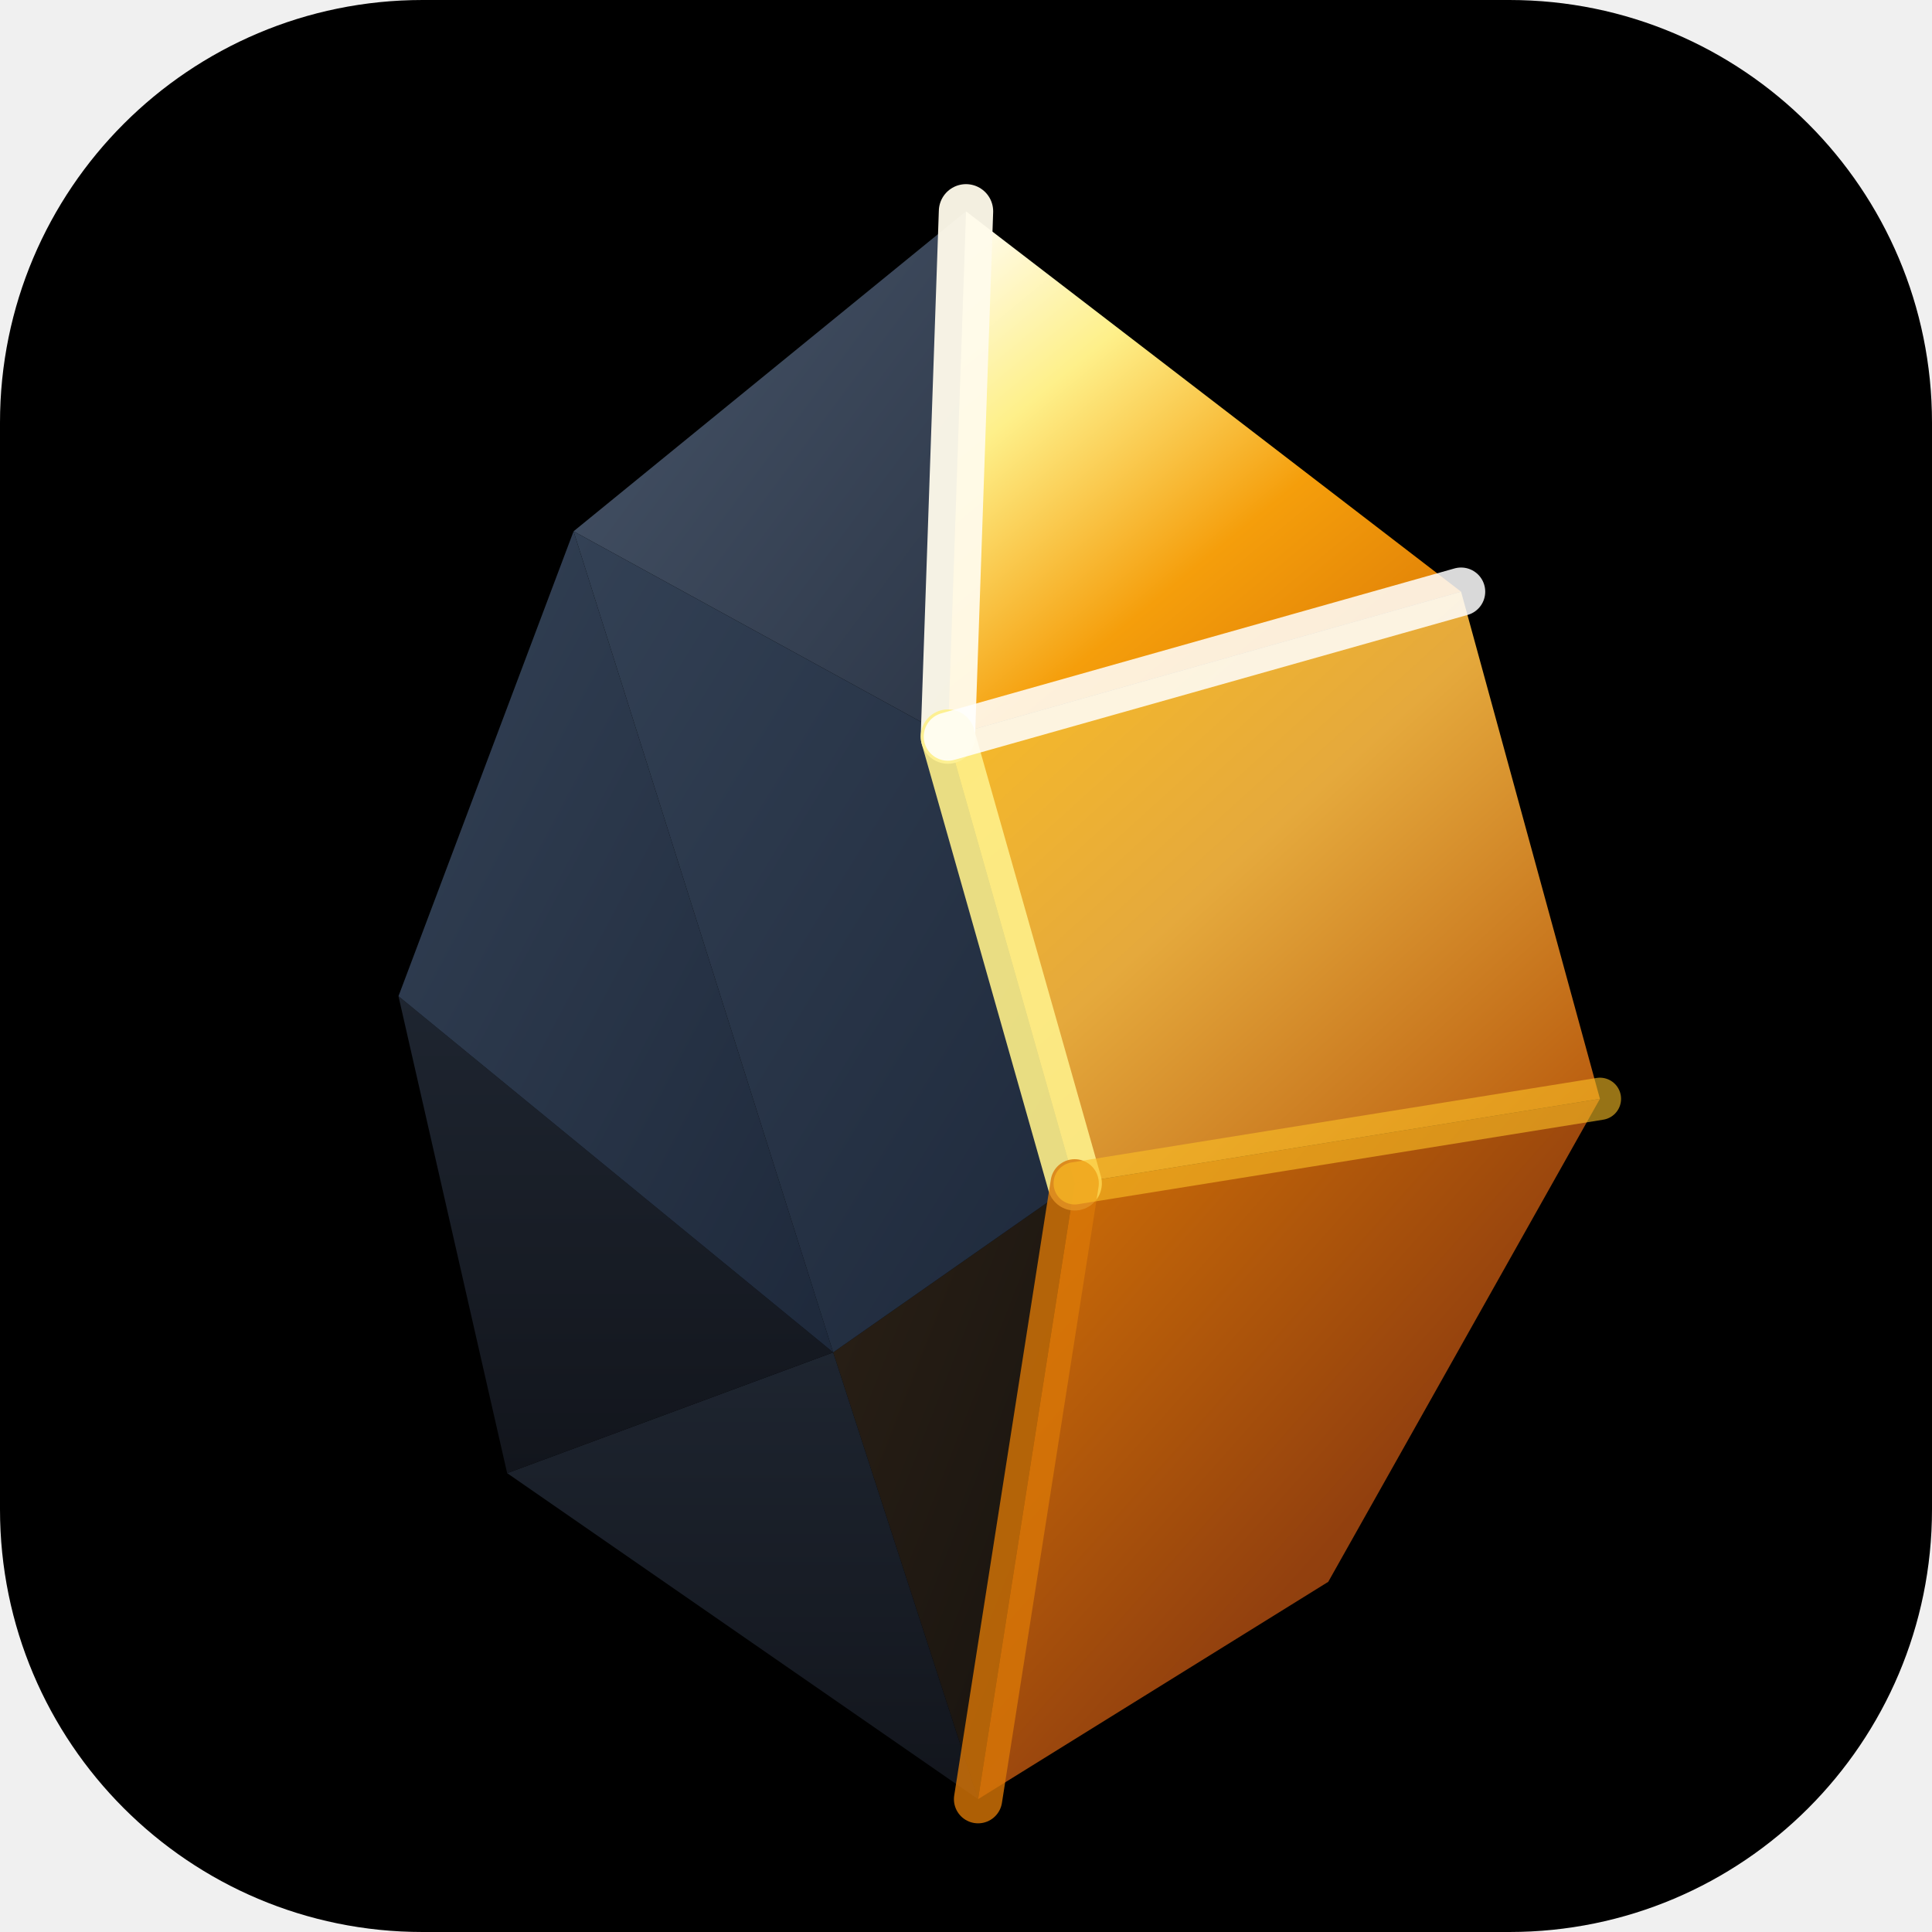
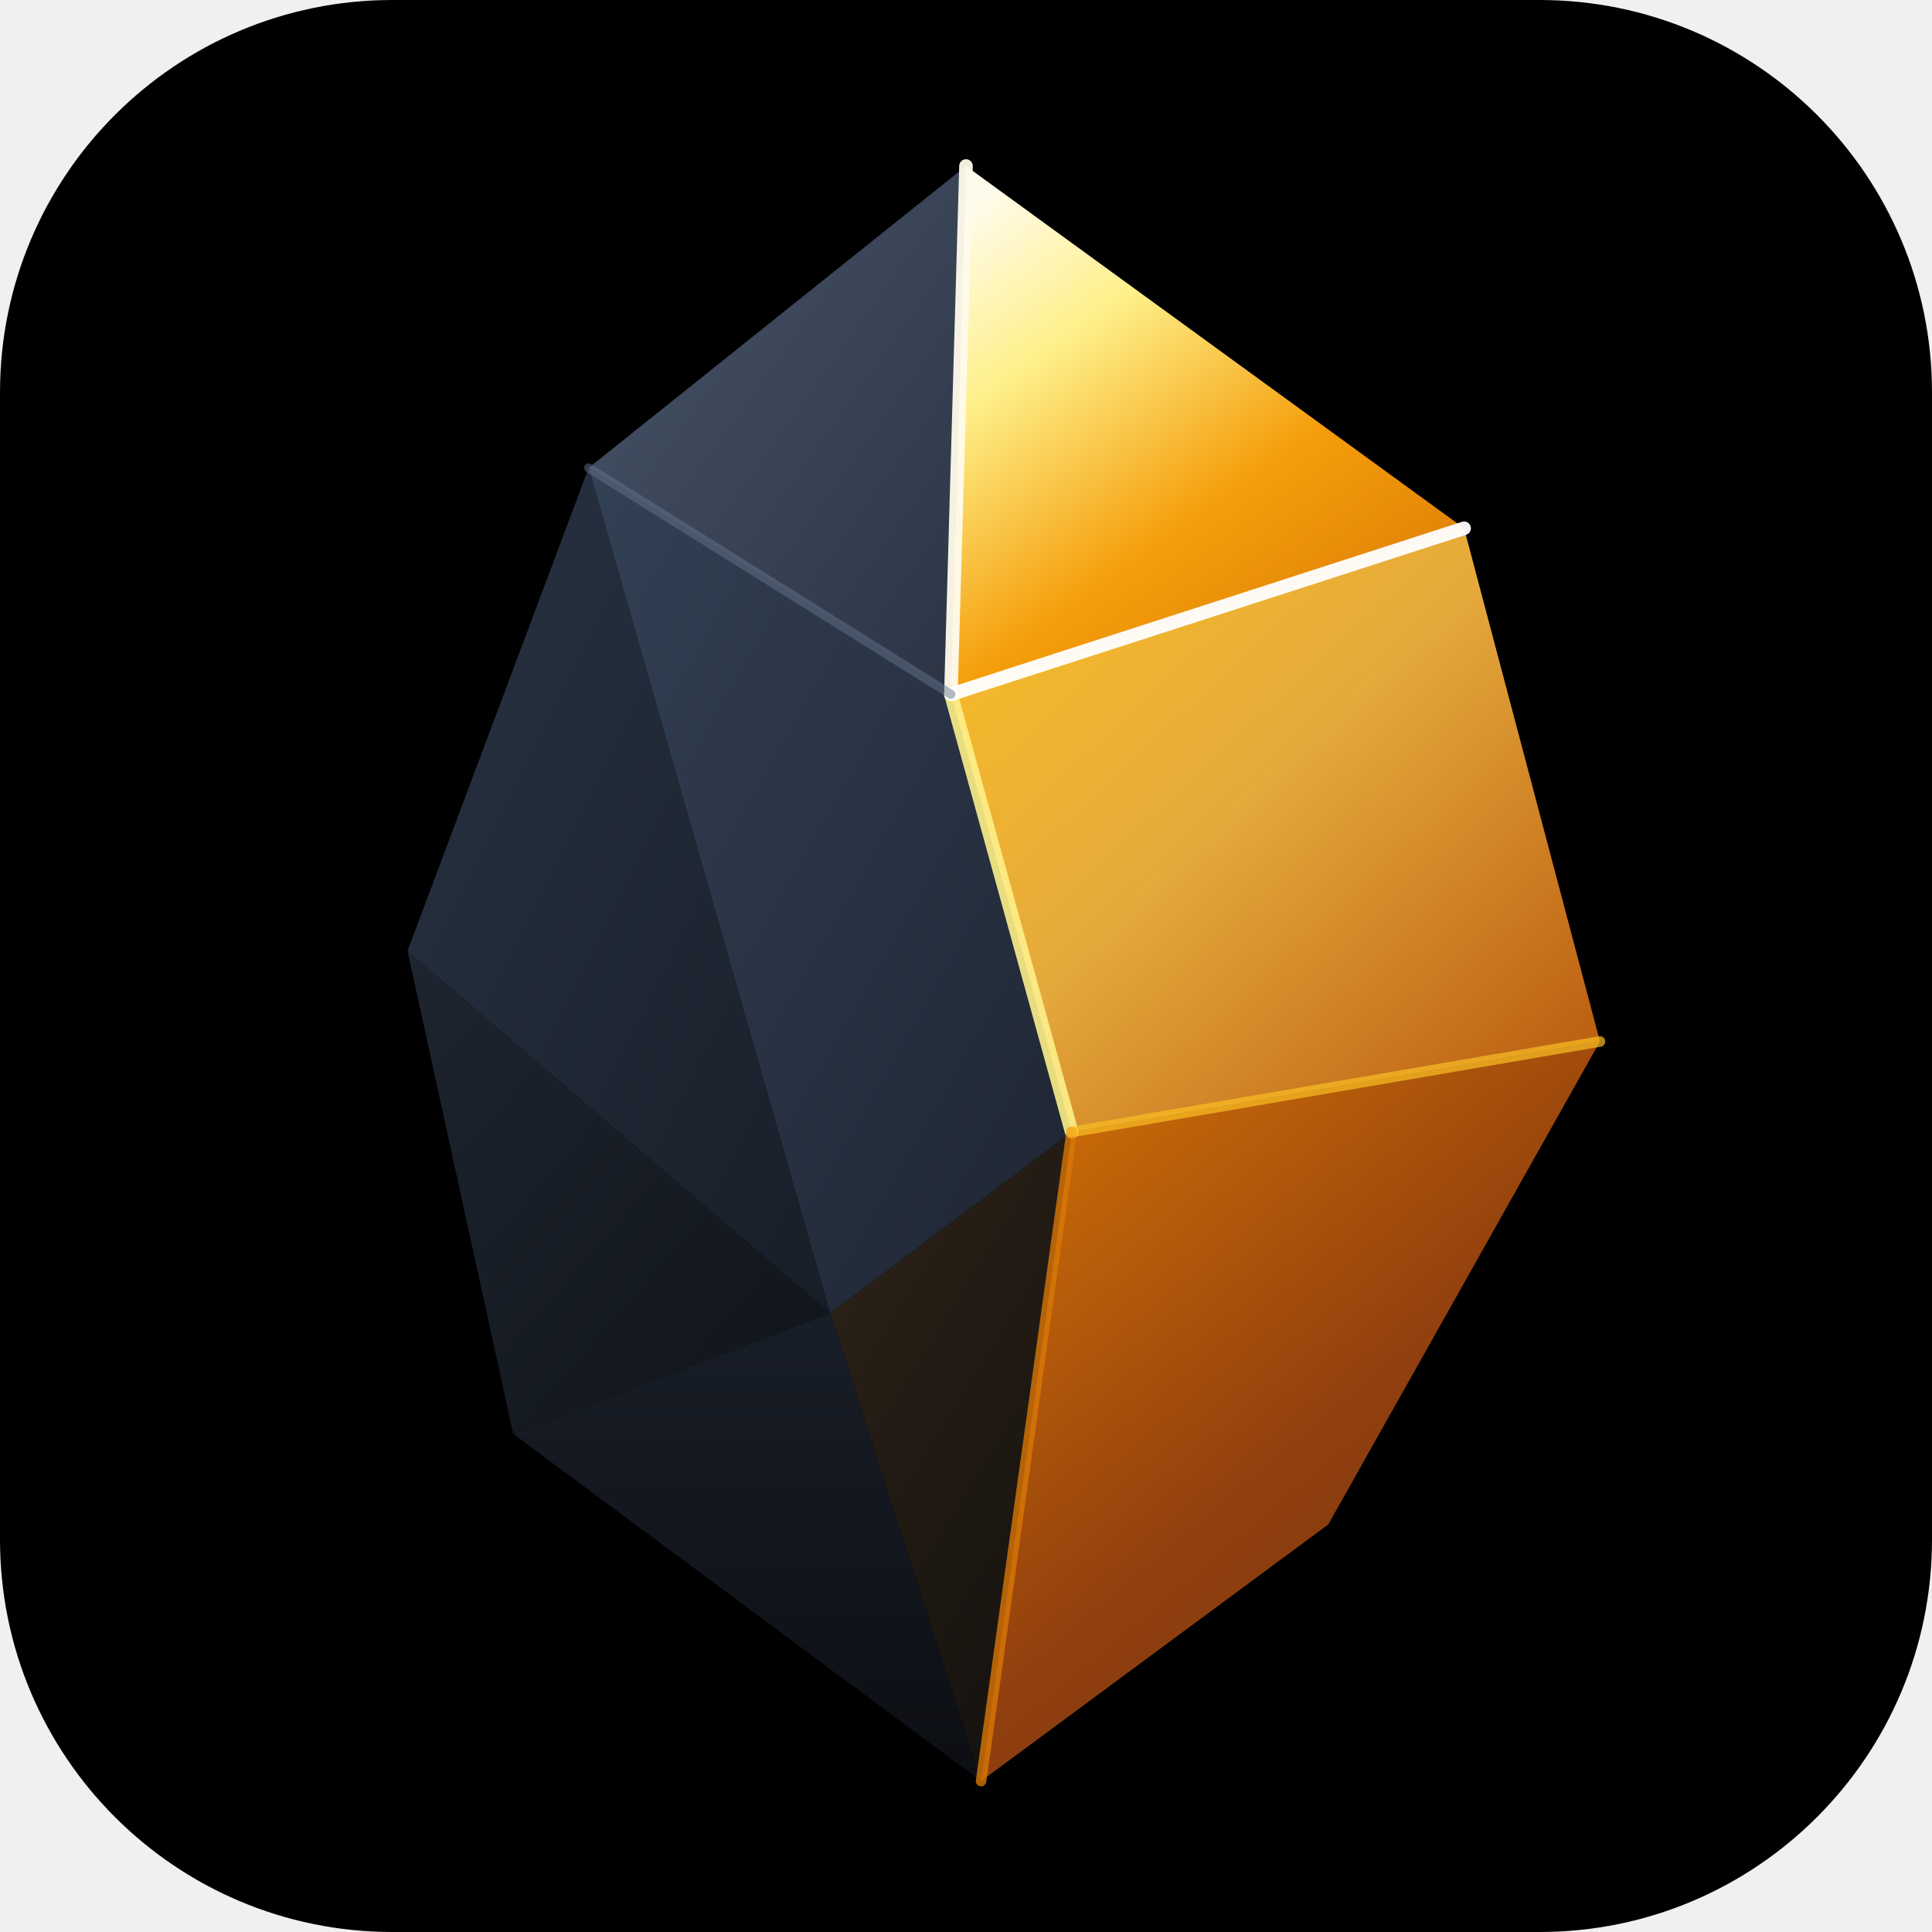
- <svg xmlns="http://www.w3.org/2000/svg" viewBox="0 0 32 32" width="32" height="32" fill="none">
+ <svg xmlns="http://www.w3.org/2000/svg" viewBox="0 0 256 256" width="256" height="256" fill="none">
  <defs>
-     <linearGradient id="fav-apex" x1="10%" y1="0%" x2="90%" y2="100%">
+     <linearGradient id="fav-apex" x1="15%" y1="0%" x2="85%" y2="100%">
      <stop offset="0%" stop-color="#fffbeb" />
      <stop offset="25%" stop-color="#fef08a" />
      <stop offset="60%" stop-color="#f59e0b" />
      <stop offset="100%" stop-color="#d97706" />
    </linearGradient>
-     <linearGradient id="fav-ochre" x1="0%" y1="0%" x2="100%" y2="100%">
+     <linearGradient id="fav-ochre-main" x1="0%" y1="0%" x2="100%" y2="100%">
      <stop offset="0%" stop-color="#fbbf24" />
      <stop offset="45%" stop-color="#e5a93c" />
      <stop offset="100%" stop-color="#b45309" />
    </linearGradient>
-     <linearGradient id="fav-dark-ochre" x1="0%" y1="0%" x2="100%" y2="100%">
+     <linearGradient id="fav-ochre-dark" x1="0%" y1="0%" x2="70%" y2="100%">
      <stop offset="0%" stop-color="#d97706" />
      <stop offset="60%" stop-color="#92400e" />
      <stop offset="100%" stop-color="#78350f" />
    </linearGradient>
-     <linearGradient id="fav-basalt-light" x1="0%" y1="0%" x2="100%" y2="100%">
+     <linearGradient id="fav-core" x1="20%" y1="0%" x2="80%" y2="100%">
+       <stop offset="0%" stop-color="#2c2217" />
+       <stop offset="100%" stop-color="#14110e" />
+     </linearGradient>
+     <linearGradient id="fav-top-left" x1="0%" y1="0%" x2="100%" y2="100%">
      <stop offset="0%" stop-color="#475569" />
-       <stop offset="100%" stop-color="#2d3748" />
+       <stop offset="100%" stop-color="#2c3444" />
    </linearGradient>
-     <linearGradient id="fav-basalt-mid" x1="0%" y1="0%" x2="100%" y2="100%">
+     <linearGradient id="fav-column" x1="0%" y1="0%" x2="100%" y2="100%">
      <stop offset="0%" stop-color="#334155" />
-       <stop offset="100%" stop-color="#1e293b" />
+       <stop offset="100%" stop-color="#1e2532" />
    </linearGradient>
-     <linearGradient id="fav-basalt-dark" x1="0%" y1="0%" x2="0%" y2="100%">
+     <linearGradient id="fav-mid-left" x1="0%" y1="0%" x2="100%" y2="100%">
+       <stop offset="0%" stop-color="#283344" />
+       <stop offset="100%" stop-color="#181e28" />
+     </linearGradient>
+     <linearGradient id="fav-flank" x1="0%" y1="0%" x2="100%" y2="100%">
      <stop offset="0%" stop-color="#1e2530" />
-       <stop offset="100%" stop-color="#12151c" />
+       <stop offset="100%" stop-color="#10141a" />
    </linearGradient>
-     <linearGradient id="fav-basalt-core" x1="0%" y1="0%" x2="100%" y2="100%">
-       <stop offset="0%" stop-color="#2a2016" />
-       <stop offset="100%" stop-color="#16120e" />
+     <linearGradient id="fav-shadow" x1="0%" y1="0%" x2="0%" y2="100%">
+       <stop offset="0%" stop-color="#181e28" />
+       <stop offset="100%" stop-color="#0c0e13" />
    </linearGradient>
  </defs>
-   <rect width="32" height="32" rx="7" fill="#000000" />
-   <polygon points="16,3.5 15.7,12.2 9.5,8.8" fill="url(#fav-basalt-light)" />
-   <polygon points="16,3.5 24.2,9.8 15.7,12.2" fill="url(#fav-apex)" />
-   <polygon points="15.7,12.2 24.2,9.8 26.5,18.2 17.8,19.6" fill="url(#fav-ochre)" />
-   <polygon points="17.8,19.6 26.5,18.2 22,26.2 16.2,29.8" fill="url(#fav-dark-ochre)" />
-   <polygon points="17.8,19.6 16.2,29.8 13.8,22.4" fill="url(#fav-basalt-core)" />
-   <polygon points="13.8,22.4 16.2,29.8 8.4,24.4" fill="url(#fav-basalt-dark)" />
-   <polygon points="13.8,22.4 8.4,24.4 6.6,16.5" fill="url(#fav-basalt-dark)" />
-   <polygon points="9.5,8.8 13.8,22.4 6.6,16.5" fill="url(#fav-basalt-mid)" />
-   <polygon points="15.7,12.2 17.8,19.6 13.8,22.4 9.5,8.8" fill="url(#fav-basalt-mid)" />
-   <line x1="16" y1="3.5" x2="15.7" y2="12.2" stroke="#fffbeb" stroke-width="0.9" stroke-linecap="round" opacity="0.95" />
-   <line x1="15.7" y1="12.2" x2="17.8" y2="19.6" stroke="#fef08a" stroke-width="0.9" stroke-linecap="round" opacity="0.9" />
-   <line x1="17.8" y1="19.6" x2="16.2" y2="29.8" stroke="#d97706" stroke-width="0.8" stroke-linecap="round" opacity="0.8" />
-   <line x1="15.7" y1="12.2" x2="24.2" y2="9.8" stroke="#ffffff" stroke-width="0.8" stroke-linecap="round" opacity="0.85" />
-   <line x1="17.8" y1="19.6" x2="26.5" y2="18.2" stroke="#fbbf24" stroke-width="0.7" stroke-linecap="round" opacity="0.6" />
+   <rect width="256" height="256" rx="52" fill="#000000" />
+   <polygon points="128,22 126,92 78,62" fill="url(#fav-top-left)" />
+   <polygon points="128,22 194,70 126,92" fill="url(#fav-apex)" />
+   <polygon points="126,92 194,70 212,138 142,150" fill="url(#fav-ochre-main)" />
+   <polygon points="142,150 212,138 176,202 130,236" fill="url(#fav-ochre-dark)" />
+   <polygon points="142,150 130,236 110,174" fill="url(#fav-core)" />
+   <polygon points="110,174 130,236 68,190" fill="url(#fav-shadow)" />
+   <polygon points="110,174 68,190 54,126" fill="url(#fav-flank)" />
+   <polygon points="78,62 110,174 54,126" fill="url(#fav-mid-left)" />
+   <polygon points="126,92 142,150 110,174 78,62" fill="url(#fav-column)" />
+   <line x1="128" y1="22" x2="126" y2="92" stroke="#fffbeb" stroke-width="1.8" stroke-linecap="round" opacity="0.95" />
+   <line x1="126" y1="92" x2="142" y2="150" stroke="#fef08a" stroke-width="1.8" stroke-linecap="round" opacity="0.9" />
+   <line x1="142" y1="150" x2="130" y2="236" stroke="#d97706" stroke-width="1.4" stroke-linecap="round" opacity="0.8" />
+   <line x1="126" y1="92" x2="194" y2="70" stroke="#ffffff" stroke-width="1.8" stroke-linecap="round" opacity="0.95" />
+   <line x1="142" y1="150" x2="212" y2="138" stroke="#fbbf24" stroke-width="1.4" stroke-linecap="round" opacity="0.7" />
+   <line x1="126" y1="92" x2="78" y2="62" stroke="#64748b" stroke-width="1.2" stroke-linecap="round" opacity="0.5" />
</svg>
